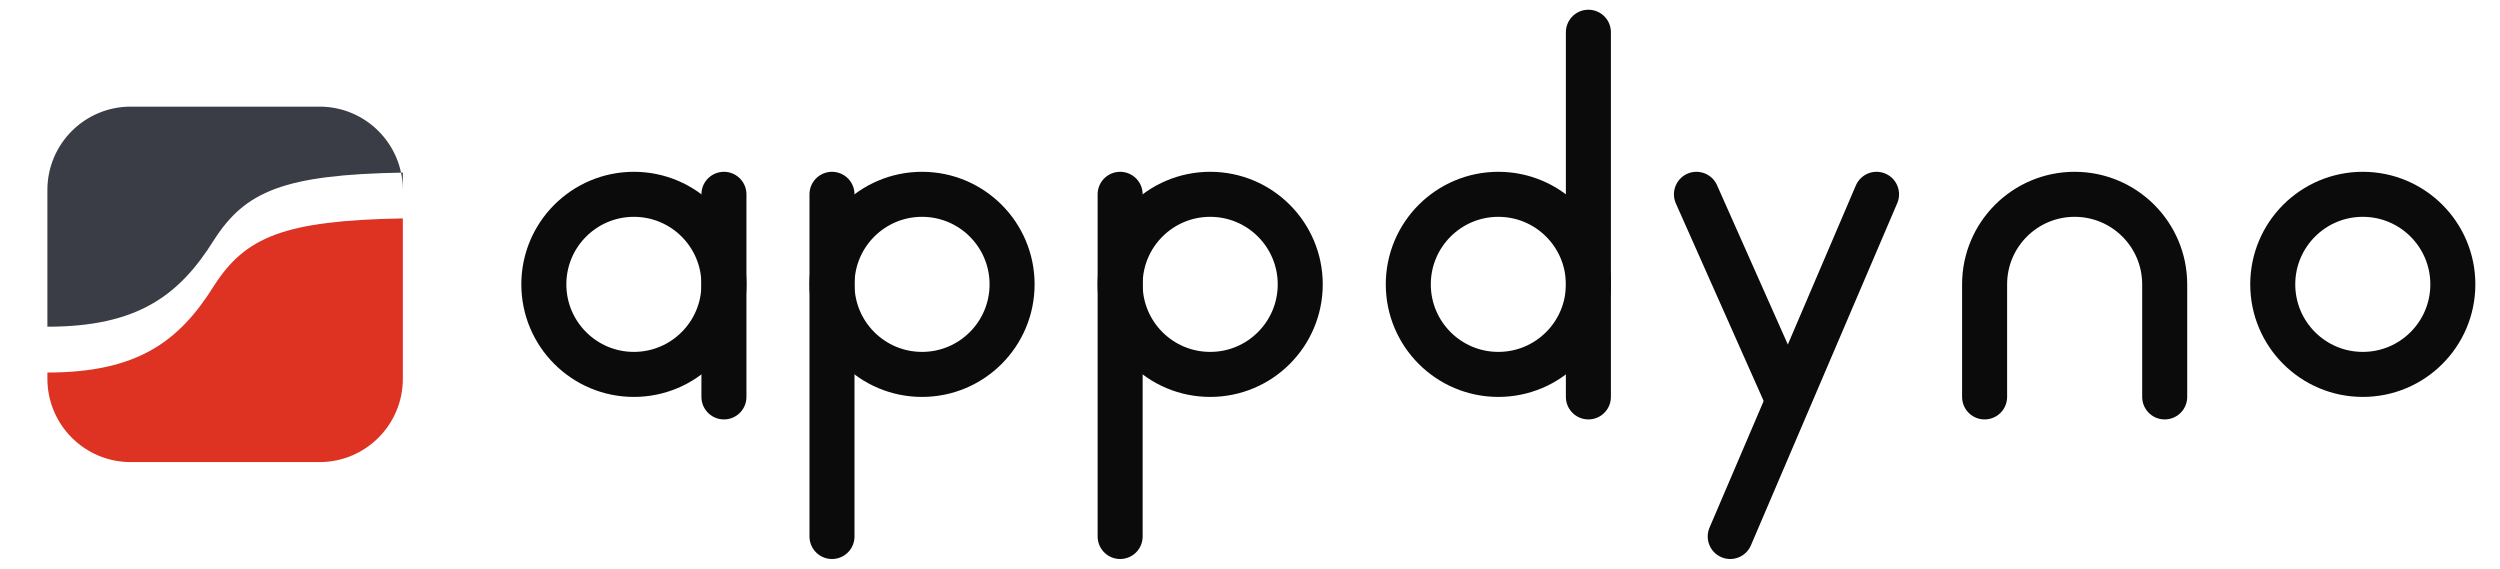
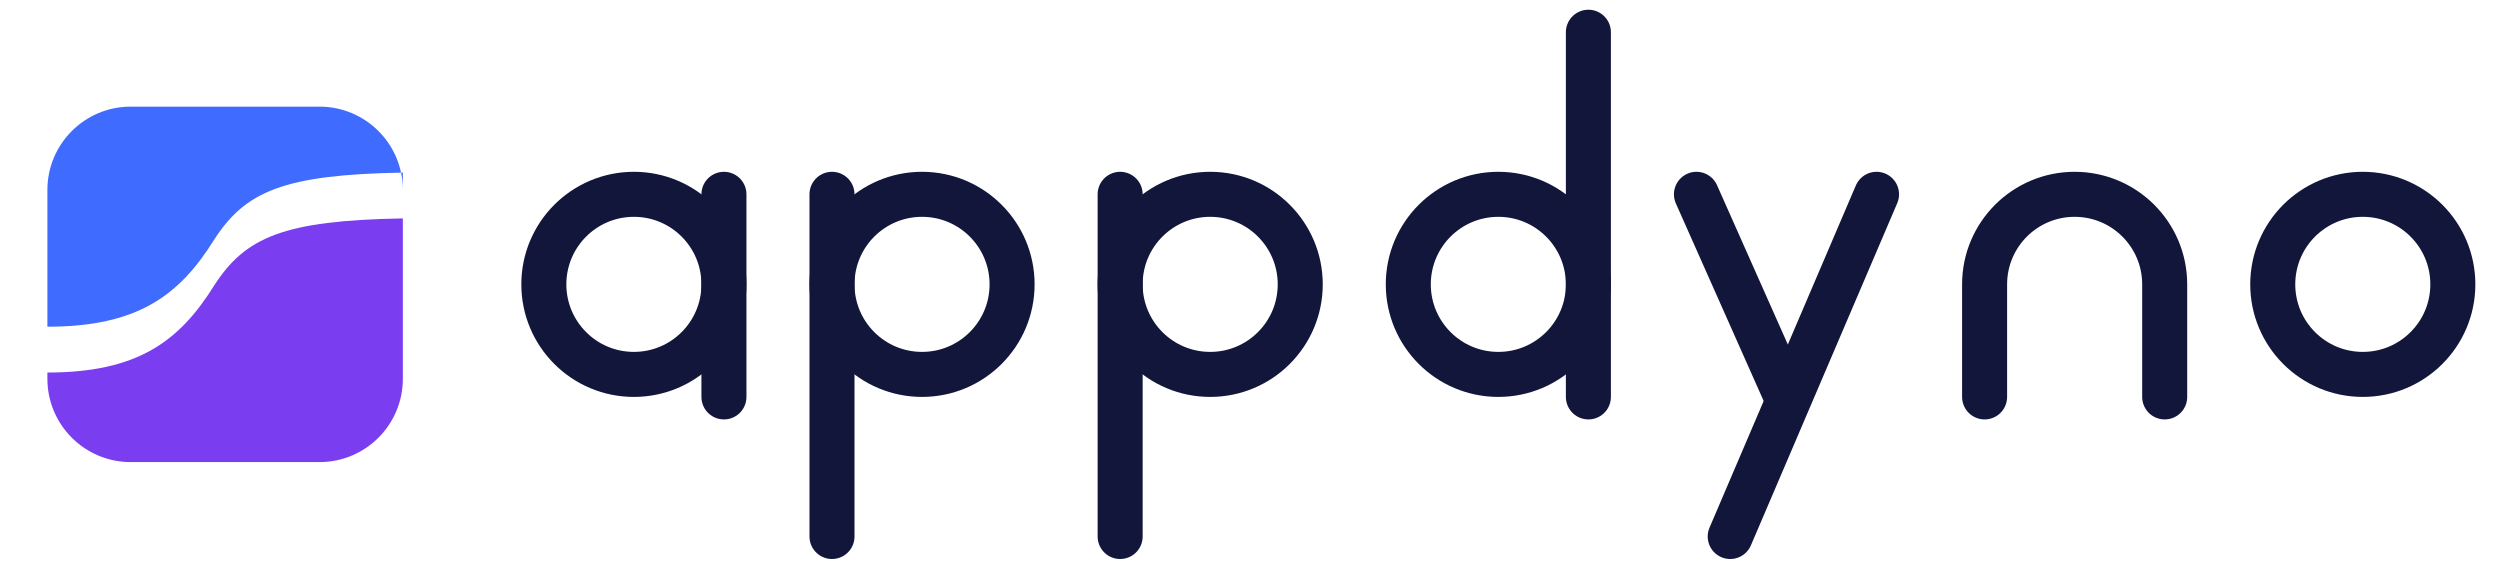
<svg xmlns="http://www.w3.org/2000/svg" width="844" height="192" viewBox="0 0 844 192" role="img" aria-label="appdyno">
-   <style>@media (prefers-color-scheme:dark){.word{stroke:#F0EFEC}.up{fill:#5A5C67}}</style>
+   <style>@media (prefers-color-scheme:dark){.word{stroke:#F4F6FF}}</style>
  <g transform="translate(16 36) scale(.1171875)">
-     <path class="up" d="M0 634C260 634 380 544 480 384C570 244 680 196 1024 190V240A240 240 0 0 0 784 0H240A240 240 0 0 0 0 240Z" fill="#3A3C46" />
-     <path d="M0 766C260 766 380 676 480 516C570 376 680 328 1024 322V784A240 240 0 0 1 784 1024H240A240 240 0 0 1 0 784Z" fill="#DE3222" />
+     <path d="M0 634C260 634 380 544 480 384C570 244 680 196 1024 190V240A240 240 0 0 0 784 0H240A240 240 0 0 0 0 240Z" fill="#3F6BFF" />
+     <path d="M0 766C260 766 380 676 480 516C570 376 680 328 1024 322V784A240 240 0 0 1 784 1024H240A240 240 0 0 1 0 784Z" fill="#7A3DF0" />
  </g>
-   <g class="word" fill="none" stroke="#0B0B0B" stroke-width="15.2" stroke-linecap="round" stroke-linejoin="round">
+   <g class="word" fill="none" stroke="#12163A" stroke-width="15.2" stroke-linecap="round" stroke-linejoin="round">
    <circle cx="214" cy="96" r="30.4" />
    <path d="M244.4 65.6V134" />
    <circle cx="311.28" cy="96" r="30.4" />
    <path d="M280.88 65.6V181.12" />
    <circle cx="408.56" cy="96" r="30.4" />
    <path d="M378.16 65.6V181.12" />
    <circle cx="505.84" cy="96" r="30.4" />
    <path d="M536.24 10.88V134" />
    <path d="M572.72 65.6L603.12 134" />
    <path d="M633.52 65.6L584.12 181.12" />
    <path d="M670 134V96a30.4 30.4 0 0 1 60.8 0V134" />
    <circle cx="797.68" cy="96" r="30.4" />
  </g>
</svg>
